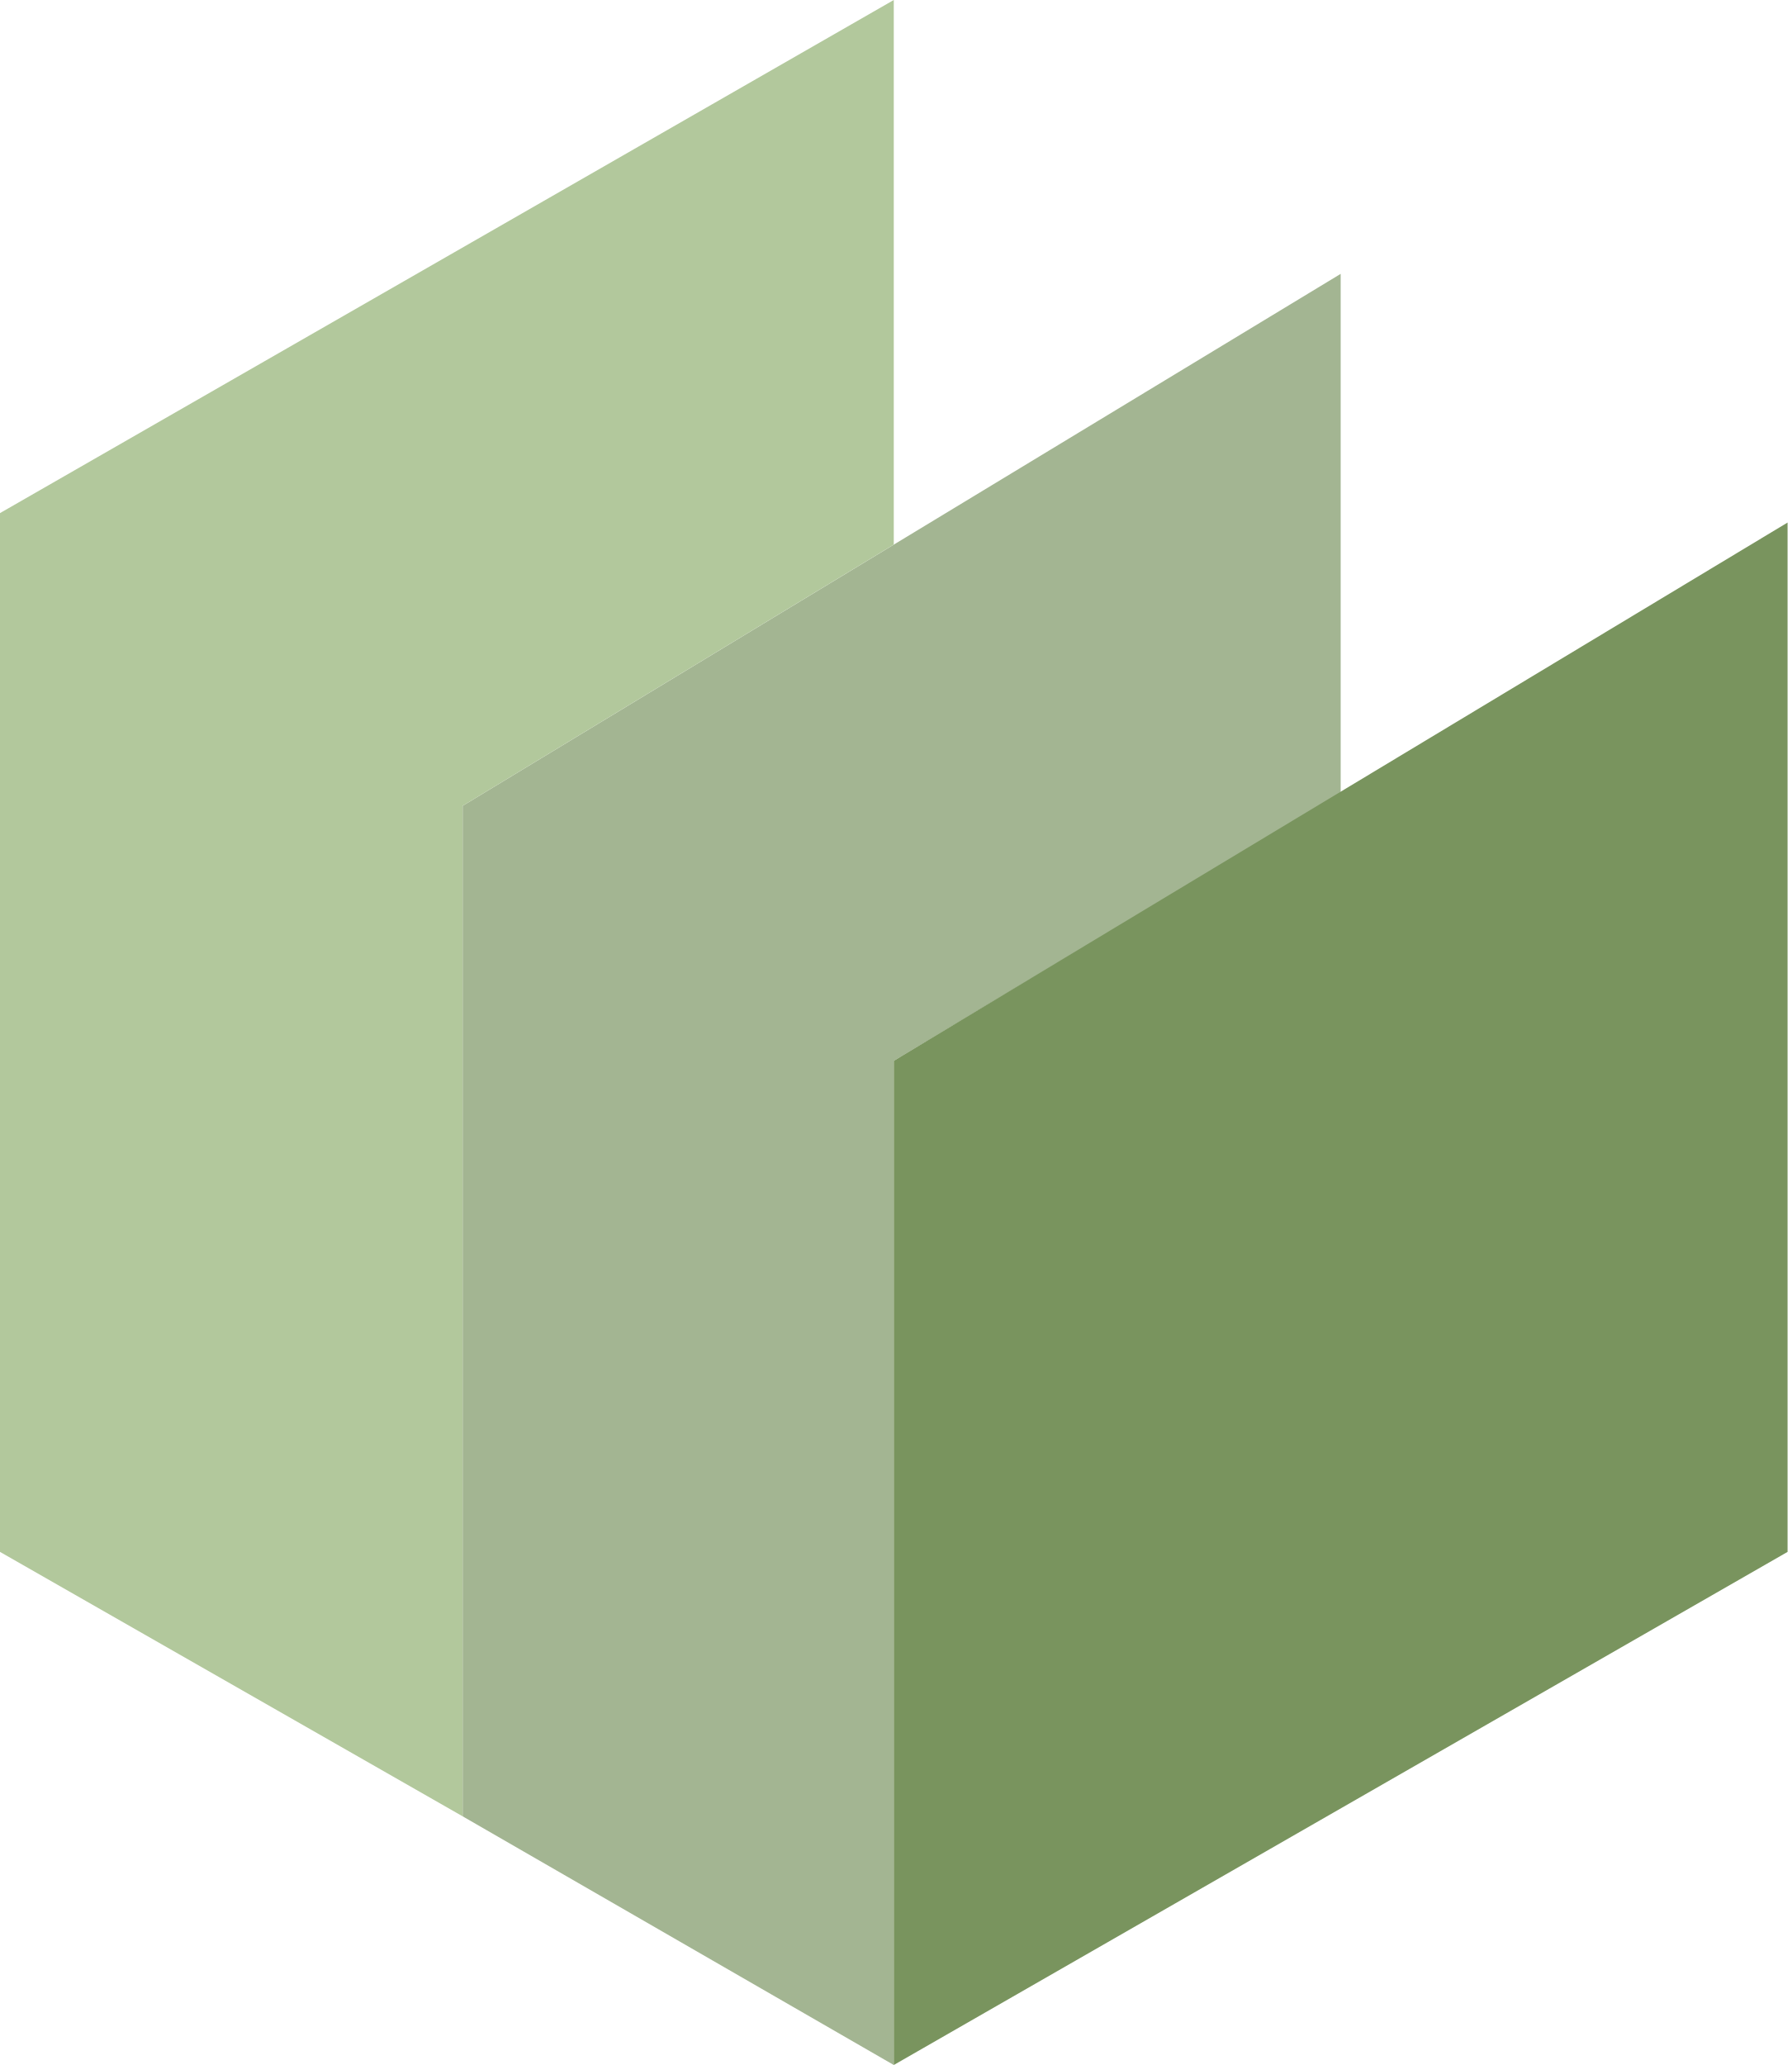
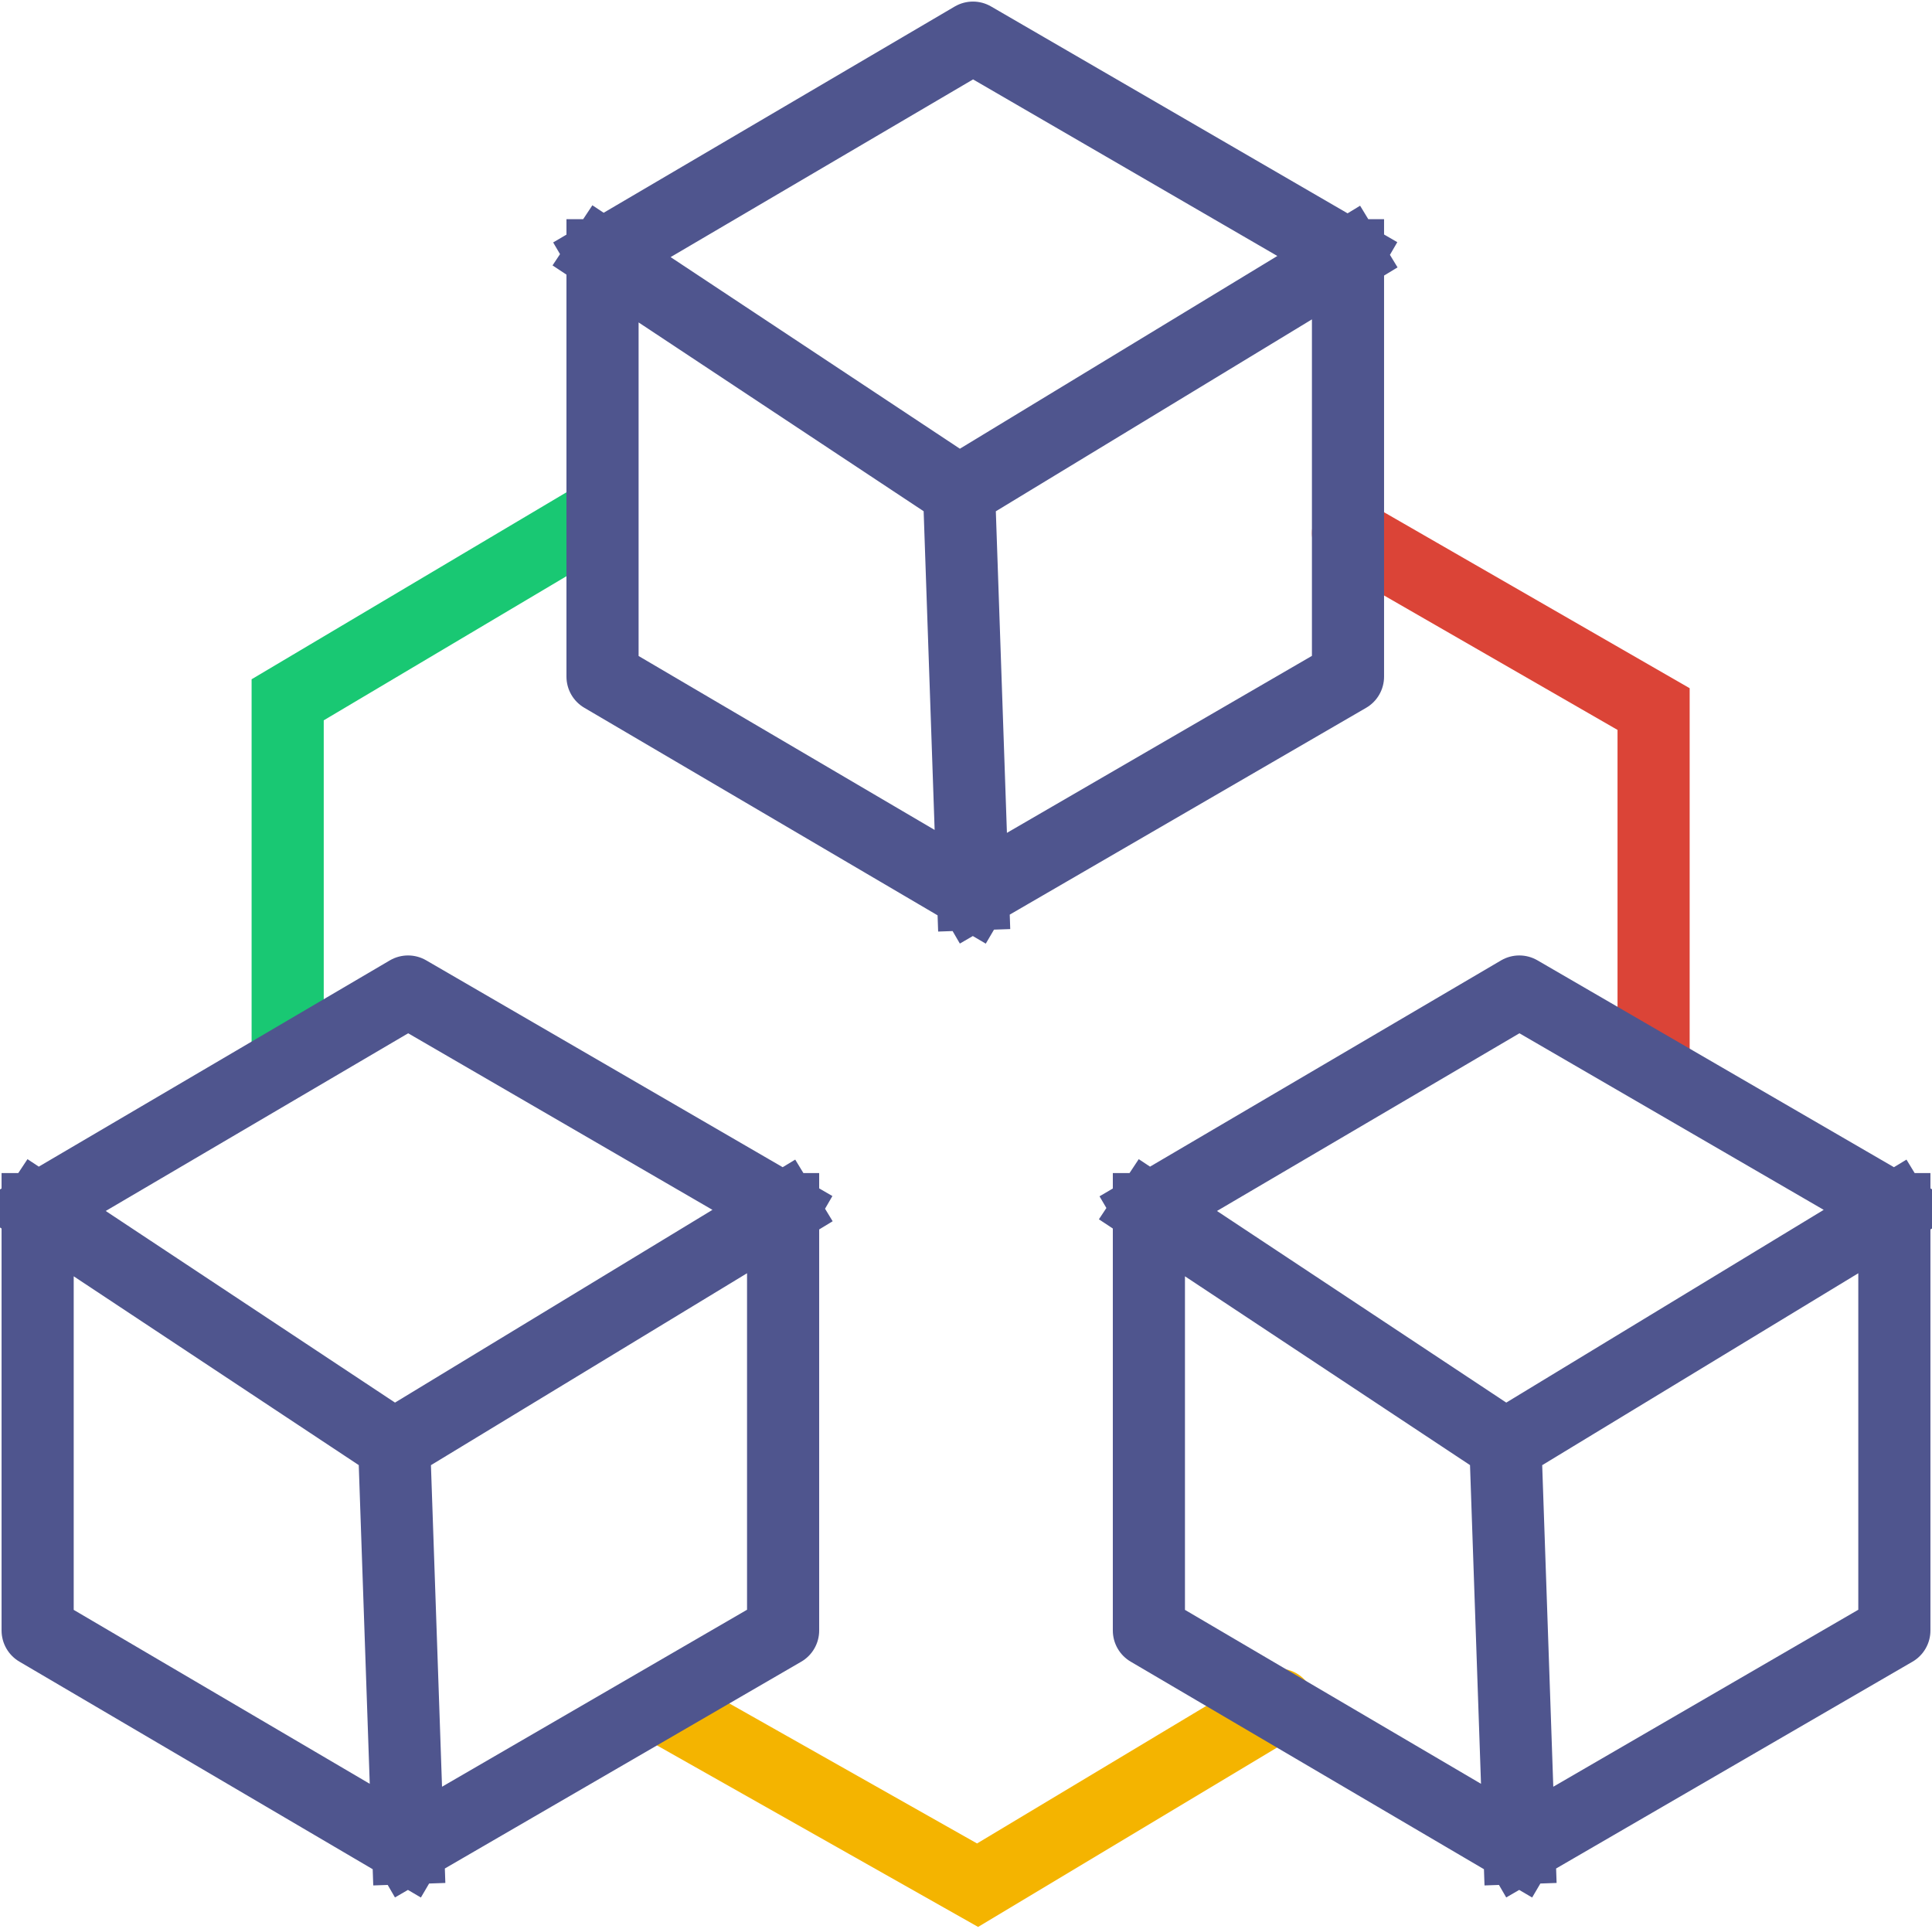
- <svg xmlns="http://www.w3.org/2000/svg" width="322" height="371" viewBox="0 0 322 371" fill="none">
-   <path d="M160.616 371L83.135 326.322V144.781L240.923 49.203V142.519L160.616 190.59V371Z" fill="#A3B592" />
-   <path d="M321.231 278.815L160.616 370.999V190.589L321.231 93.881V278.815Z" fill="#79945E" />
-   <path d="M0 92.184V278.815L83.136 326.321V144.78L160.616 97.84V0L80.308 46.092L0 92.184Z" fill="#B2C89C" />
+ <svg xmlns="http://www.w3.org/2000/svg" width="616" height="615" viewBox="0 0 616 615" fill="none">
+   <path d="M91.721 336.788V223.112L186.204 167.012" stroke="#19C873" stroke-width="23" stroke-linecap="round" />
+   <path d="M429.795 169.965L527.232 226.065V335.312" stroke="#DB4437" stroke-width="23" stroke-linecap="round" />
+   <path d="M407.651 543.471L311.691 601.047L209.825 543.471" stroke="#F4B400" stroke-width="23" stroke-linecap="round" />
+   <path d="M310.215 285.117L192.11 215.731V81.386M310.215 285.117L429.796 215.731V81.386M310.215 285.117L305.786 156.678M429.796 81.386L310.215 12L192.11 81.386M429.796 81.386L305.786 156.678M192.11 81.386L305.786 156.678" stroke="#4F558E" stroke-width="23" stroke-linecap="square" stroke-linejoin="round" />
+   <path d="M484.419 589.237L366.314 519.85V385.506M484.419 589.237L604 519.85V385.506M484.419 589.237L479.99 460.798M604 385.506L484.419 316.12L366.314 385.506M604 385.506L479.99 460.798M366.314 385.506L479.99 460.798" stroke="#4F558E" stroke-width="23" stroke-linecap="square" stroke-linejoin="round" />
+   <path d="M130.105 589.237L12 519.85V385.506M130.105 589.237L249.686 519.85V385.506M130.105 589.237L125.676 460.798M249.686 385.506L130.105 316.12L12 385.506M249.686 385.506L125.676 460.798M12 385.506L125.676 460.798" stroke="#4F558E" stroke-width="23" stroke-linecap="square" stroke-linejoin="round" />
</svg>
